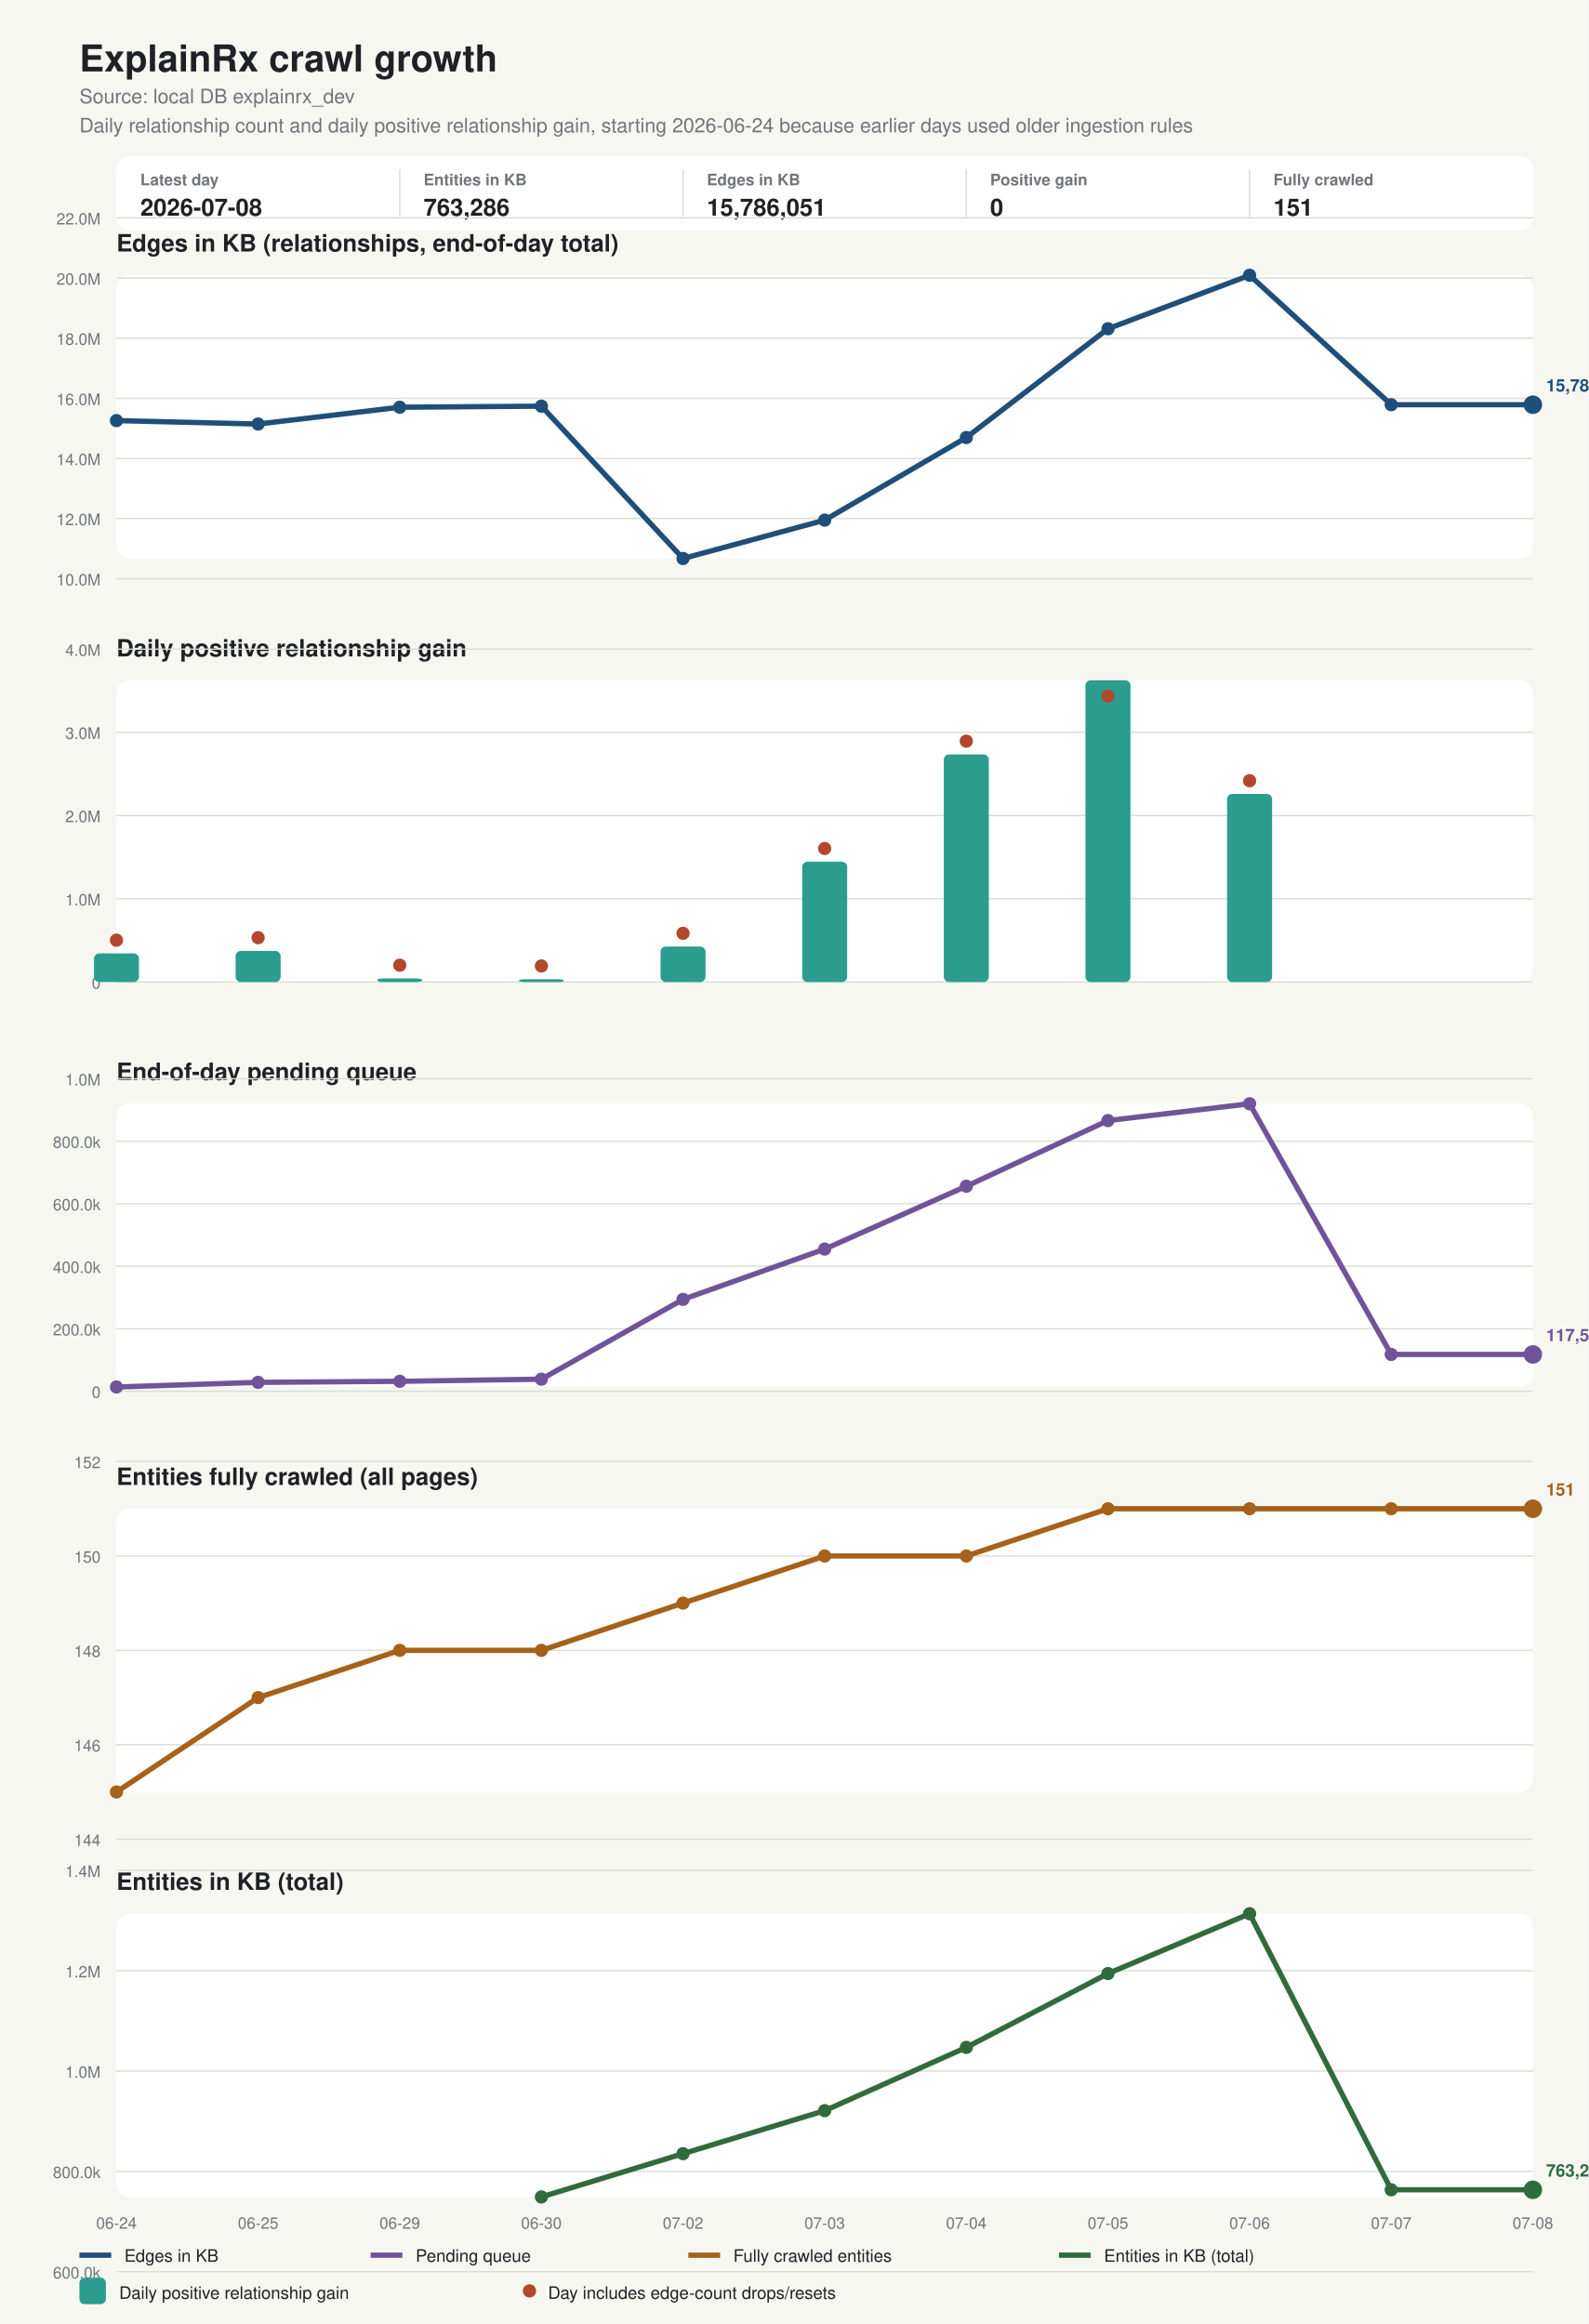
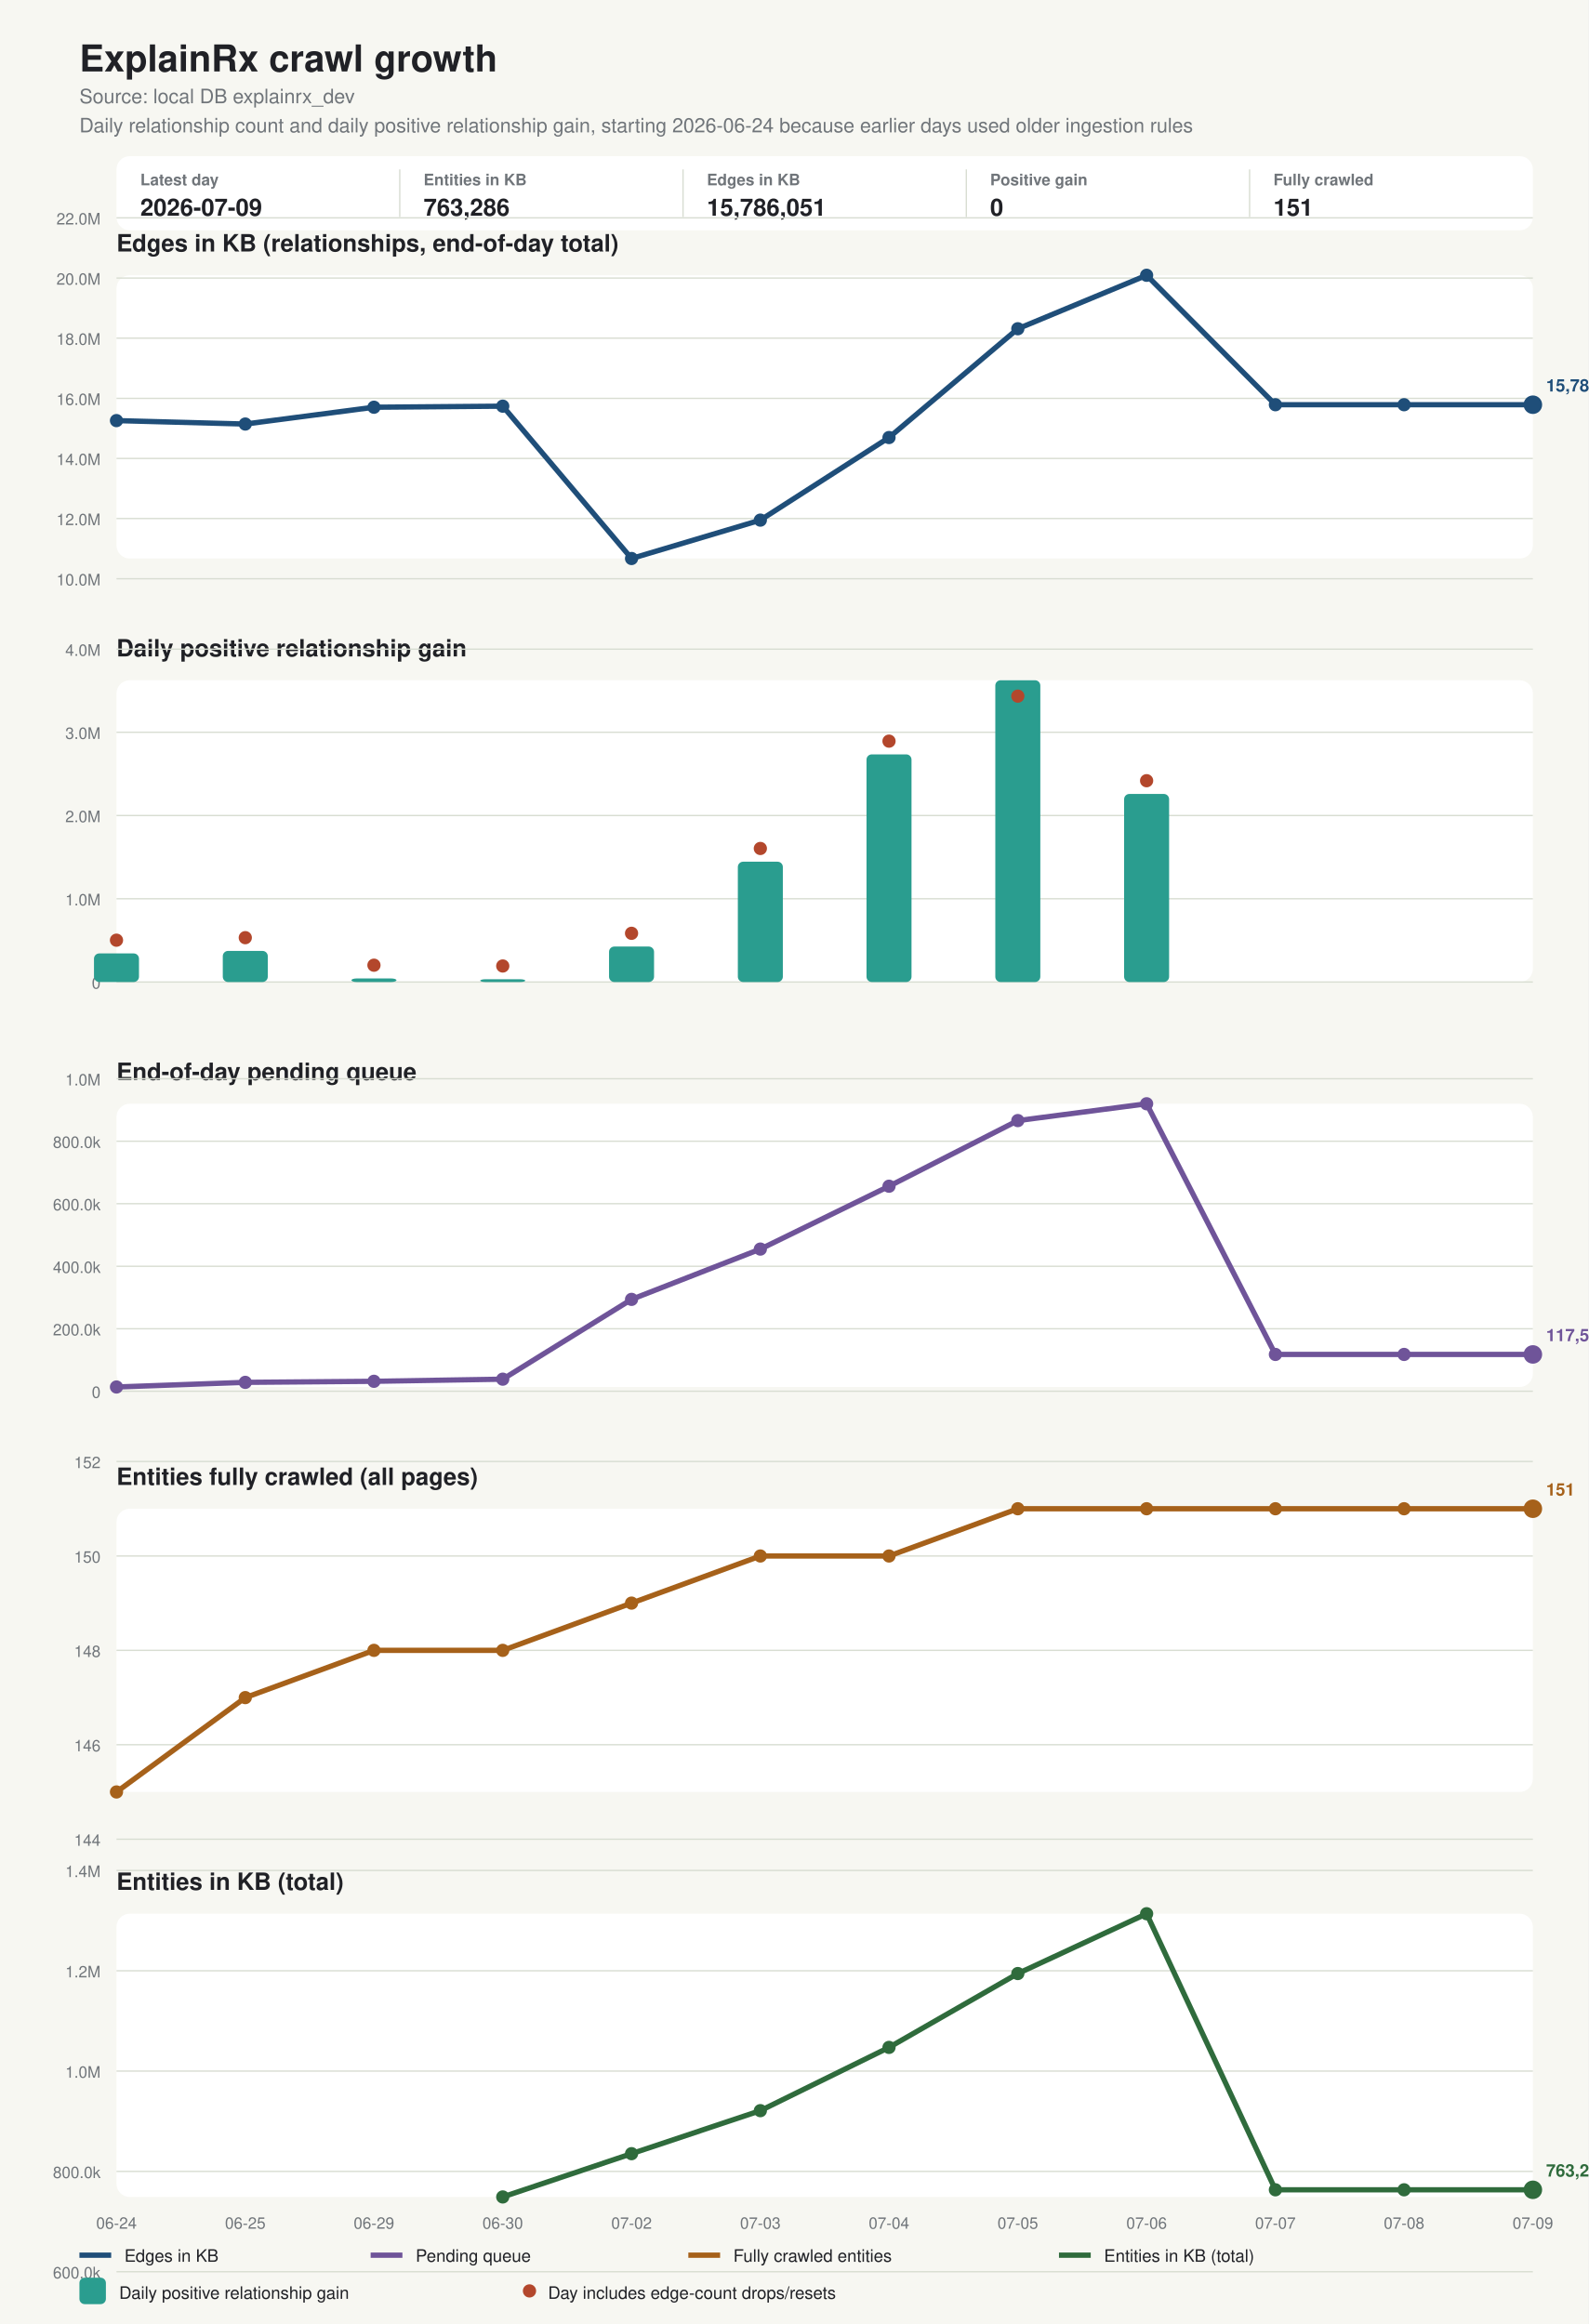
<svg xmlns="http://www.w3.org/2000/svg" width="1200" height="1756" viewBox="0 0 1200 1756">
  <rect width="100%" height="100%" fill="#f7f7f2" />
  <text x="60" y="54" font-family="Helvetica, Arial, sans-serif" font-size="28" font-weight="700" fill="#202126">ExplainRx crawl growth</text>
  <text x="60" y="78" font-family="Helvetica, Arial, sans-serif" font-size="15" fill="#70757a">Source: local DB explainrx_dev</text>
  <text x="60" y="100" font-family="Helvetica, Arial, sans-serif" font-size="15" fill="#70757a">Daily relationship count and daily positive relationship gain, starting 2026-06-24 because earlier days used older ingestion rules</text>
  <rect x="88" y="118" width="1070" height="56" fill="#ffffff" rx="10" />
  <rect x="88" y="208" width="1070" height="214" fill="#ffffff" rx="10" />
  <rect x="88" y="514" width="1070" height="228" fill="#ffffff" rx="10" />
  <rect x="88" y="834" width="1070" height="214" fill="#ffffff" rx="10" />
  <rect x="88" y="1140" width="1070" height="214" fill="#ffffff" rx="10" />
  <rect x="88" y="1446" width="1070" height="214" fill="#ffffff" rx="10" />
  <text x="88" y="190" font-family="Helvetica, Arial, sans-serif" font-size="18" font-weight="700" fill="#202126">Edges in KB (relationships, end-of-day total)</text>
  <text x="88" y="496" font-family="Helvetica, Arial, sans-serif" font-size="18" font-weight="700" fill="#202126">Daily positive relationship gain</text>
  <text x="88" y="816" font-family="Helvetica, Arial, sans-serif" font-size="18" font-weight="700" fill="#202126">End-of-day pending queue</text>
  <text x="88" y="1122" font-family="Helvetica, Arial, sans-serif" font-size="18" font-weight="700" fill="#202126">Entities fully crawled (all pages)</text>
  <text x="88" y="1428" font-family="Helvetica, Arial, sans-serif" font-size="18" font-weight="700" fill="#202126">Entities in KB (total)</text>
  <text x="106.0" y="140" font-family="Helvetica, Arial, sans-serif" font-size="12" font-weight="700" fill="#70757a">Latest day</text>
-   <text x="106.0" y="163" font-family="Helvetica, Arial, sans-serif" font-size="18" font-weight="700" fill="#202126">2026-07-08</text>
+   <text x="106.0" y="163" font-family="Helvetica, Arial, sans-serif" font-size="18" font-weight="700" fill="#202126">2026-07-09</text>
  <line x1="302.0" y1="128" x2="302.0" y2="164" stroke="#d8ddd2" stroke-width="1" />
  <text x="320.0" y="140" font-family="Helvetica, Arial, sans-serif" font-size="12" font-weight="700" fill="#70757a">Entities in KB</text>
  <text x="320.0" y="163" font-family="Helvetica, Arial, sans-serif" font-size="18" font-weight="700" fill="#202126">763,286</text>
  <line x1="516.0" y1="128" x2="516.0" y2="164" stroke="#d8ddd2" stroke-width="1" />
  <text x="534.0" y="140" font-family="Helvetica, Arial, sans-serif" font-size="12" font-weight="700" fill="#70757a">Edges in KB</text>
  <text x="534.0" y="163" font-family="Helvetica, Arial, sans-serif" font-size="18" font-weight="700" fill="#202126">15,786,051</text>
  <line x1="730.0" y1="128" x2="730.0" y2="164" stroke="#d8ddd2" stroke-width="1" />
  <text x="748.0" y="140" font-family="Helvetica, Arial, sans-serif" font-size="12" font-weight="700" fill="#70757a">Positive gain</text>
  <text x="748.0" y="163" font-family="Helvetica, Arial, sans-serif" font-size="18" font-weight="700" fill="#202126">0</text>
  <line x1="944.0" y1="128" x2="944.0" y2="164" stroke="#d8ddd2" stroke-width="1" />
  <text x="962.0" y="140" font-family="Helvetica, Arial, sans-serif" font-size="12" font-weight="700" fill="#70757a">Fully crawled</text>
  <text x="962.0" y="163" font-family="Helvetica, Arial, sans-serif" font-size="18" font-weight="700" fill="#202126">151</text>
  <line x1="88" y1="437.3" x2="1158" y2="437.3" stroke="#d8ddd2" stroke-width="1" />
  <text x="76" y="442.3" text-anchor="end" font-family="Helvetica, Arial, sans-serif" font-size="12" fill="#70757a">10.0M</text>
  <line x1="88" y1="391.8" x2="1158" y2="391.8" stroke="#d8ddd2" stroke-width="1" />
  <text x="76" y="396.8" text-anchor="end" font-family="Helvetica, Arial, sans-serif" font-size="12" fill="#70757a">12.0M</text>
  <line x1="88" y1="346.4" x2="1158" y2="346.4" stroke="#d8ddd2" stroke-width="1" />
  <text x="76" y="351.4" text-anchor="end" font-family="Helvetica, Arial, sans-serif" font-size="12" fill="#70757a">14.0M</text>
  <line x1="88" y1="301.0" x2="1158" y2="301.0" stroke="#d8ddd2" stroke-width="1" />
  <text x="76" y="306.0" text-anchor="end" font-family="Helvetica, Arial, sans-serif" font-size="12" fill="#70757a">16.0M</text>
  <line x1="88" y1="255.5" x2="1158" y2="255.5" stroke="#d8ddd2" stroke-width="1" />
  <text x="76" y="260.5" text-anchor="end" font-family="Helvetica, Arial, sans-serif" font-size="12" fill="#70757a">18.0M</text>
  <line x1="88" y1="210.1" x2="1158" y2="210.1" stroke="#d8ddd2" stroke-width="1" />
  <text x="76" y="215.1" text-anchor="end" font-family="Helvetica, Arial, sans-serif" font-size="12" fill="#70757a">20.0M</text>
  <line x1="88" y1="164.6" x2="1158" y2="164.6" stroke="#d8ddd2" stroke-width="1" />
  <text x="76" y="169.6" text-anchor="end" font-family="Helvetica, Arial, sans-serif" font-size="12" fill="#70757a">22.0M</text>
  <line x1="88" y1="742.0" x2="1158" y2="742.0" stroke="#d8ddd2" stroke-width="1" />
  <text x="76" y="747.0" text-anchor="end" font-family="Helvetica, Arial, sans-serif" font-size="12" fill="#70757a">0</text>
  <line x1="88" y1="679.1" x2="1158" y2="679.1" stroke="#d8ddd2" stroke-width="1" />
  <text x="76" y="684.1" text-anchor="end" font-family="Helvetica, Arial, sans-serif" font-size="12" fill="#70757a">1.0M</text>
  <line x1="88" y1="616.2" x2="1158" y2="616.2" stroke="#d8ddd2" stroke-width="1" />
  <text x="76" y="621.2" text-anchor="end" font-family="Helvetica, Arial, sans-serif" font-size="12" fill="#70757a">2.0M</text>
  <line x1="88" y1="553.3" x2="1158" y2="553.3" stroke="#d8ddd2" stroke-width="1" />
  <text x="76" y="558.3" text-anchor="end" font-family="Helvetica, Arial, sans-serif" font-size="12" fill="#70757a">3.0M</text>
  <line x1="88" y1="490.5" x2="1158" y2="490.5" stroke="#d8ddd2" stroke-width="1" />
  <text x="76" y="495.5" text-anchor="end" font-family="Helvetica, Arial, sans-serif" font-size="12" fill="#70757a">4.0M</text>
  <line x1="88" y1="1051.2" x2="1158" y2="1051.2" stroke="#d8ddd2" stroke-width="1" />
  <text x="76" y="1056.2" text-anchor="end" font-family="Helvetica, Arial, sans-serif" font-size="12" fill="#70757a">0</text>
  <line x1="88" y1="1004.0" x2="1158" y2="1004.0" stroke="#d8ddd2" stroke-width="1" />
  <text x="76" y="1009.0" text-anchor="end" font-family="Helvetica, Arial, sans-serif" font-size="12" fill="#70757a">200.0k</text>
  <line x1="88" y1="956.8" x2="1158" y2="956.8" stroke="#d8ddd2" stroke-width="1" />
  <text x="76" y="961.8" text-anchor="end" font-family="Helvetica, Arial, sans-serif" font-size="12" fill="#70757a">400.0k</text>
  <line x1="88" y1="909.5" x2="1158" y2="909.5" stroke="#d8ddd2" stroke-width="1" />
  <text x="76" y="914.5" text-anchor="end" font-family="Helvetica, Arial, sans-serif" font-size="12" fill="#70757a">600.0k</text>
  <line x1="88" y1="862.3" x2="1158" y2="862.3" stroke="#d8ddd2" stroke-width="1" />
  <text x="76" y="867.3" text-anchor="end" font-family="Helvetica, Arial, sans-serif" font-size="12" fill="#70757a">800.0k</text>
  <line x1="88" y1="815.1" x2="1158" y2="815.1" stroke="#d8ddd2" stroke-width="1" />
  <text x="76" y="820.1" text-anchor="end" font-family="Helvetica, Arial, sans-serif" font-size="12" fill="#70757a">1.0M</text>
  <line x1="88" y1="1389.7" x2="1158" y2="1389.7" stroke="#d8ddd2" stroke-width="1" />
  <text x="76" y="1394.7" text-anchor="end" font-family="Helvetica, Arial, sans-serif" font-size="12" fill="#70757a">144</text>
  <line x1="88" y1="1318.3" x2="1158" y2="1318.3" stroke="#d8ddd2" stroke-width="1" />
  <text x="76" y="1323.3" text-anchor="end" font-family="Helvetica, Arial, sans-serif" font-size="12" fill="#70757a">146</text>
  <line x1="88" y1="1247.0" x2="1158" y2="1247.0" stroke="#d8ddd2" stroke-width="1" />
  <text x="76" y="1252.0" text-anchor="end" font-family="Helvetica, Arial, sans-serif" font-size="12" fill="#70757a">148</text>
  <line x1="88" y1="1175.7" x2="1158" y2="1175.7" stroke="#d8ddd2" stroke-width="1" />
  <text x="76" y="1180.7" text-anchor="end" font-family="Helvetica, Arial, sans-serif" font-size="12" fill="#70757a">150</text>
  <line x1="88" y1="1104.3" x2="1158" y2="1104.3" stroke="#d8ddd2" stroke-width="1" />
  <text x="76" y="1109.3" text-anchor="end" font-family="Helvetica, Arial, sans-serif" font-size="12" fill="#70757a">152</text>
  <line x1="88" y1="1716.5" x2="1158" y2="1716.5" stroke="#d8ddd2" stroke-width="1" />
  <text x="76" y="1721.5" text-anchor="end" font-family="Helvetica, Arial, sans-serif" font-size="12" fill="#70757a">600.0k</text>
  <line x1="88" y1="1640.7" x2="1158" y2="1640.7" stroke="#d8ddd2" stroke-width="1" />
  <text x="76" y="1645.7" text-anchor="end" font-family="Helvetica, Arial, sans-serif" font-size="12" fill="#70757a">800.0k</text>
  <line x1="88" y1="1564.9" x2="1158" y2="1564.9" stroke="#d8ddd2" stroke-width="1" />
  <text x="76" y="1569.9" text-anchor="end" font-family="Helvetica, Arial, sans-serif" font-size="12" fill="#70757a">1.0M</text>
  <line x1="88" y1="1489.1" x2="1158" y2="1489.1" stroke="#d8ddd2" stroke-width="1" />
  <text x="76" y="1494.1" text-anchor="end" font-family="Helvetica, Arial, sans-serif" font-size="12" fill="#70757a">1.2M</text>
  <line x1="88" y1="1413.3" x2="1158" y2="1413.3" stroke="#d8ddd2" stroke-width="1" />
  <text x="76" y="1418.3" text-anchor="end" font-family="Helvetica, Arial, sans-serif" font-size="12" fill="#70757a">1.4M</text>
-   <path d="M 88.0 317.8 L 195.0 320.4 L 302.0 307.7 L 409.0 306.9 L 516.0 422.0 L 623.0 393.0 L 730.0 330.6 L 837.0 248.4 L 944.0 208.0 L 1051.0 305.8 L 1158.0 305.8" fill="none" stroke="#1f4e79" stroke-width="4" stroke-linecap="round" stroke-linejoin="round" />
+   <path d="M 88.0 317.8 L 185.3 320.4 L 282.5 307.7 L 379.8 306.9 L 477.1 422.0 L 574.4 393.0 L 671.6 330.6 L 768.9 248.4 L 866.2 208.0 L 963.5 305.8 L 1060.7 305.8 L 1158.0 305.8" fill="none" stroke="#1f4e79" stroke-width="4" stroke-linecap="round" stroke-linejoin="round" />
  <circle cx="88.0" cy="317.8" r="5" fill="#1f4e79" />
-   <circle cx="195.0" cy="320.4" r="5" fill="#1f4e79" />
-   <circle cx="302.0" cy="307.7" r="5" fill="#1f4e79" />
-   <circle cx="409.0" cy="306.9" r="5" fill="#1f4e79" />
-   <circle cx="516.0" cy="422.0" r="5" fill="#1f4e79" />
-   <circle cx="623.0" cy="393.0" r="5" fill="#1f4e79" />
-   <circle cx="730.0" cy="330.6" r="5" fill="#1f4e79" />
-   <circle cx="837.0" cy="248.4" r="5" fill="#1f4e79" />
-   <circle cx="944.0" cy="208.0" r="5" fill="#1f4e79" />
-   <circle cx="1051.0" cy="305.8" r="5" fill="#1f4e79" />
+   <circle cx="185.3" cy="320.4" r="5" fill="#1f4e79" />
+   <circle cx="282.5" cy="307.7" r="5" fill="#1f4e79" />
+   <circle cx="379.8" cy="306.9" r="5" fill="#1f4e79" />
+   <circle cx="477.1" cy="422.0" r="5" fill="#1f4e79" />
+   <circle cx="574.4" cy="393.0" r="5" fill="#1f4e79" />
+   <circle cx="671.6" cy="330.6" r="5" fill="#1f4e79" />
+   <circle cx="768.9" cy="248.4" r="5" fill="#1f4e79" />
+   <circle cx="866.2" cy="208.0" r="5" fill="#1f4e79" />
+   <circle cx="963.5" cy="305.8" r="5" fill="#1f4e79" />
+   <circle cx="1060.7" cy="305.8" r="5" fill="#1f4e79" />
  <circle cx="1158.0" cy="305.8" r="7" fill="#1f4e79" />
  <text x="1168.0" y="295.8" font-family="Helvetica, Arial, sans-serif" font-size="13" font-weight="700" fill="#1f4e79">15,786,051</text>
  <rect x="71.0" y="720.4" width="34" height="21.6" rx="4" fill="#2a9d8f" />
  <circle cx="88.0" cy="710.4" r="5" fill="#b3472c" />
-   <rect x="178.0" y="718.5" width="34" height="23.5" rx="4" fill="#2a9d8f" />
-   <circle cx="195.0" cy="708.5" r="5" fill="#b3472c" />
-   <rect x="285.0" y="739.3" width="34" height="2.7" rx="4" fill="#2a9d8f" />
-   <circle cx="302.0" cy="729.3" r="5" fill="#b3472c" />
-   <rect x="392.0" y="739.9" width="34" height="2.1" rx="4" fill="#2a9d8f" />
-   <circle cx="409.0" cy="729.9" r="5" fill="#b3472c" />
-   <rect x="499.0" y="715.2" width="34" height="26.8" rx="4" fill="#2a9d8f" />
-   <circle cx="516.0" cy="705.2" r="5" fill="#b3472c" />
-   <rect x="606.0" y="651.1" width="34" height="90.9" rx="4" fill="#2a9d8f" />
-   <circle cx="623.0" cy="641.1" r="5" fill="#b3472c" />
-   <rect x="713.0" y="570.0" width="34" height="172.0" rx="4" fill="#2a9d8f" />
-   <circle cx="730.0" cy="560.0" r="5" fill="#b3472c" />
-   <rect x="820.0" y="514.0" width="34" height="228.0" rx="4" fill="#2a9d8f" />
-   <circle cx="837.0" cy="526.0" r="5" fill="#b3472c" />
-   <rect x="927.0" y="599.9" width="34" height="142.1" rx="4" fill="#2a9d8f" />
-   <circle cx="944.0" cy="589.9" r="5" fill="#b3472c" />
-   <rect x="1034.0" y="742.0" width="34" height="0.0" rx="4" fill="#2a9d8f" />
+   <rect x="168.3" y="718.5" width="34" height="23.5" rx="4" fill="#2a9d8f" />
+   <circle cx="185.3" cy="708.5" r="5" fill="#b3472c" />
+   <rect x="265.5" y="739.3" width="34" height="2.7" rx="4" fill="#2a9d8f" />
+   <circle cx="282.5" cy="729.3" r="5" fill="#b3472c" />
+   <rect x="362.8" y="739.9" width="34" height="2.1" rx="4" fill="#2a9d8f" />
+   <circle cx="379.8" cy="729.9" r="5" fill="#b3472c" />
+   <rect x="460.1" y="715.2" width="34" height="26.8" rx="4" fill="#2a9d8f" />
+   <circle cx="477.1" cy="705.2" r="5" fill="#b3472c" />
+   <rect x="557.4" y="651.1" width="34" height="90.9" rx="4" fill="#2a9d8f" />
+   <circle cx="574.4" cy="641.1" r="5" fill="#b3472c" />
+   <rect x="654.6" y="570.0" width="34" height="172.0" rx="4" fill="#2a9d8f" />
+   <circle cx="671.6" cy="560.0" r="5" fill="#b3472c" />
+   <rect x="751.9" y="514.0" width="34" height="228.0" rx="4" fill="#2a9d8f" />
+   <circle cx="768.9" cy="526.0" r="5" fill="#b3472c" />
+   <rect x="849.2" y="599.9" width="34" height="142.1" rx="4" fill="#2a9d8f" />
+   <circle cx="866.2" cy="589.9" r="5" fill="#b3472c" />
+   <rect x="946.5" y="742.0" width="34" height="0.0" rx="4" fill="#2a9d8f" />
+   <rect x="1043.7" y="742.0" width="34" height="0.0" rx="4" fill="#2a9d8f" />
  <rect x="1141.0" y="742.0" width="34" height="0.0" rx="4" fill="#2a9d8f" />
-   <path d="M 88.0 1048.0 L 195.0 1044.5 L 302.0 1043.7 L 409.0 1042.1 L 516.0 981.8 L 623.0 943.8 L 730.0 896.3 L 837.0 846.7 L 944.0 834.0 L 1051.0 1023.4 L 1158.0 1023.4" fill="none" stroke="#6f5499" stroke-width="4" stroke-linecap="round" stroke-linejoin="round" />
+   <path d="M 88.0 1048.0 L 185.3 1044.5 L 282.5 1043.7 L 379.8 1042.1 L 477.1 981.8 L 574.4 943.8 L 671.6 896.3 L 768.9 846.7 L 866.2 834.0 L 963.5 1023.4 L 1060.7 1023.4 L 1158.0 1023.4" fill="none" stroke="#6f5499" stroke-width="4" stroke-linecap="round" stroke-linejoin="round" />
  <circle cx="88.0" cy="1048.0" r="5" fill="#6f5499" />
-   <circle cx="195.0" cy="1044.5" r="5" fill="#6f5499" />
-   <circle cx="302.0" cy="1043.7" r="5" fill="#6f5499" />
-   <circle cx="409.0" cy="1042.1" r="5" fill="#6f5499" />
-   <circle cx="516.0" cy="981.8" r="5" fill="#6f5499" />
-   <circle cx="623.0" cy="943.8" r="5" fill="#6f5499" />
-   <circle cx="730.0" cy="896.3" r="5" fill="#6f5499" />
-   <circle cx="837.0" cy="846.7" r="5" fill="#6f5499" />
-   <circle cx="944.0" cy="834.0" r="5" fill="#6f5499" />
-   <circle cx="1051.0" cy="1023.4" r="5" fill="#6f5499" />
+   <circle cx="185.3" cy="1044.5" r="5" fill="#6f5499" />
+   <circle cx="282.5" cy="1043.7" r="5" fill="#6f5499" />
+   <circle cx="379.8" cy="1042.1" r="5" fill="#6f5499" />
+   <circle cx="477.1" cy="981.8" r="5" fill="#6f5499" />
+   <circle cx="574.4" cy="943.8" r="5" fill="#6f5499" />
+   <circle cx="671.6" cy="896.3" r="5" fill="#6f5499" />
+   <circle cx="768.9" cy="846.7" r="5" fill="#6f5499" />
+   <circle cx="866.2" cy="834.0" r="5" fill="#6f5499" />
+   <circle cx="963.5" cy="1023.4" r="5" fill="#6f5499" />
+   <circle cx="1060.7" cy="1023.4" r="5" fill="#6f5499" />
  <circle cx="1158.0" cy="1023.4" r="7" fill="#6f5499" />
  <text x="1168.0" y="1013.4" font-family="Helvetica, Arial, sans-serif" font-size="13" font-weight="700" fill="#6f5499">117,532</text>
-   <path d="M 88.0 1354.0 L 195.0 1282.7 L 302.0 1247.0 L 409.0 1247.0 L 516.0 1211.3 L 623.0 1175.7 L 730.0 1175.7 L 837.0 1140.0 L 944.0 1140.0 L 1051.0 1140.0 L 1158.0 1140.0" fill="none" stroke="#a6611a" stroke-width="4" stroke-linecap="round" stroke-linejoin="round" />
+   <path d="M 88.0 1354.0 L 185.3 1282.7 L 282.5 1247.0 L 379.8 1247.0 L 477.1 1211.3 L 574.4 1175.7 L 671.6 1175.7 L 768.9 1140.0 L 866.2 1140.0 L 963.5 1140.0 L 1060.7 1140.0 L 1158.0 1140.0" fill="none" stroke="#a6611a" stroke-width="4" stroke-linecap="round" stroke-linejoin="round" />
  <circle cx="88.0" cy="1354.0" r="5" fill="#a6611a" />
-   <circle cx="195.0" cy="1282.7" r="5" fill="#a6611a" />
-   <circle cx="302.0" cy="1247.0" r="5" fill="#a6611a" />
-   <circle cx="409.0" cy="1247.0" r="5" fill="#a6611a" />
-   <circle cx="516.0" cy="1211.3" r="5" fill="#a6611a" />
-   <circle cx="623.0" cy="1175.7" r="5" fill="#a6611a" />
-   <circle cx="730.0" cy="1175.7" r="5" fill="#a6611a" />
-   <circle cx="837.0" cy="1140.0" r="5" fill="#a6611a" />
-   <circle cx="944.0" cy="1140.0" r="5" fill="#a6611a" />
-   <circle cx="1051.0" cy="1140.0" r="5" fill="#a6611a" />
+   <circle cx="185.3" cy="1282.7" r="5" fill="#a6611a" />
+   <circle cx="282.5" cy="1247.0" r="5" fill="#a6611a" />
+   <circle cx="379.8" cy="1247.0" r="5" fill="#a6611a" />
+   <circle cx="477.1" cy="1211.3" r="5" fill="#a6611a" />
+   <circle cx="574.4" cy="1175.7" r="5" fill="#a6611a" />
+   <circle cx="671.6" cy="1175.7" r="5" fill="#a6611a" />
+   <circle cx="768.9" cy="1140.0" r="5" fill="#a6611a" />
+   <circle cx="866.2" cy="1140.0" r="5" fill="#a6611a" />
+   <circle cx="963.5" cy="1140.0" r="5" fill="#a6611a" />
+   <circle cx="1060.7" cy="1140.0" r="5" fill="#a6611a" />
  <circle cx="1158.0" cy="1140.0" r="7" fill="#a6611a" />
  <text x="1168.0" y="1130.0" font-family="Helvetica, Arial, sans-serif" font-size="13" font-weight="700" fill="#a6611a">151</text>
-   <path d="M 409.0 1660.0 L 516.0 1627.3 L 623.0 1594.8 L 730.0 1547.0 L 837.0 1491.2 L 944.0 1446.0 L 1051.0 1654.6 L 1158.0 1654.6" fill="none" stroke="#2f6b3c" stroke-width="4" stroke-linecap="round" stroke-linejoin="round" />
-   <circle cx="409.0" cy="1660.0" r="5" fill="#2f6b3c" />
-   <circle cx="516.0" cy="1627.3" r="5" fill="#2f6b3c" />
-   <circle cx="623.0" cy="1594.8" r="5" fill="#2f6b3c" />
-   <circle cx="730.0" cy="1547.0" r="5" fill="#2f6b3c" />
-   <circle cx="837.0" cy="1491.2" r="5" fill="#2f6b3c" />
-   <circle cx="944.0" cy="1446.0" r="5" fill="#2f6b3c" />
-   <circle cx="1051.0" cy="1654.6" r="5" fill="#2f6b3c" />
+   <path d="M 379.8 1660.0 L 477.1 1627.3 L 574.4 1594.8 L 671.6 1547.0 L 768.9 1491.2 L 866.2 1446.0 L 963.5 1654.6 L 1060.7 1654.6 L 1158.0 1654.6" fill="none" stroke="#2f6b3c" stroke-width="4" stroke-linecap="round" stroke-linejoin="round" />
+   <circle cx="379.8" cy="1660.0" r="5" fill="#2f6b3c" />
+   <circle cx="477.1" cy="1627.3" r="5" fill="#2f6b3c" />
+   <circle cx="574.4" cy="1594.8" r="5" fill="#2f6b3c" />
+   <circle cx="671.6" cy="1547.0" r="5" fill="#2f6b3c" />
+   <circle cx="768.9" cy="1491.2" r="5" fill="#2f6b3c" />
+   <circle cx="866.2" cy="1446.0" r="5" fill="#2f6b3c" />
+   <circle cx="963.5" cy="1654.6" r="5" fill="#2f6b3c" />
+   <circle cx="1060.7" cy="1654.6" r="5" fill="#2f6b3c" />
  <circle cx="1158.0" cy="1654.6" r="7" fill="#2f6b3c" />
  <text x="1168.0" y="1644.6" font-family="Helvetica, Arial, sans-serif" font-size="13" font-weight="700" fill="#2f6b3c">763,286</text>
  <text x="88.0" y="1684" text-anchor="middle" font-family="Helvetica, Arial, sans-serif" font-size="12" fill="#70757a">06-24</text>
-   <text x="195.0" y="1684" text-anchor="middle" font-family="Helvetica, Arial, sans-serif" font-size="12" fill="#70757a">06-25</text>
-   <text x="302.0" y="1684" text-anchor="middle" font-family="Helvetica, Arial, sans-serif" font-size="12" fill="#70757a">06-29</text>
-   <text x="409.0" y="1684" text-anchor="middle" font-family="Helvetica, Arial, sans-serif" font-size="12" fill="#70757a">06-30</text>
-   <text x="516.0" y="1684" text-anchor="middle" font-family="Helvetica, Arial, sans-serif" font-size="12" fill="#70757a">07-02</text>
-   <text x="623.0" y="1684" text-anchor="middle" font-family="Helvetica, Arial, sans-serif" font-size="12" fill="#70757a">07-03</text>
-   <text x="730.0" y="1684" text-anchor="middle" font-family="Helvetica, Arial, sans-serif" font-size="12" fill="#70757a">07-04</text>
-   <text x="837.0" y="1684" text-anchor="middle" font-family="Helvetica, Arial, sans-serif" font-size="12" fill="#70757a">07-05</text>
-   <text x="944.0" y="1684" text-anchor="middle" font-family="Helvetica, Arial, sans-serif" font-size="12" fill="#70757a">07-06</text>
-   <text x="1051.0" y="1684" text-anchor="middle" font-family="Helvetica, Arial, sans-serif" font-size="12" fill="#70757a">07-07</text>
-   <text x="1158.0" y="1684" text-anchor="middle" font-family="Helvetica, Arial, sans-serif" font-size="12" fill="#70757a">07-08</text>
+   <text x="185.3" y="1684" text-anchor="middle" font-family="Helvetica, Arial, sans-serif" font-size="12" fill="#70757a">06-25</text>
+   <text x="282.5" y="1684" text-anchor="middle" font-family="Helvetica, Arial, sans-serif" font-size="12" fill="#70757a">06-29</text>
+   <text x="379.8" y="1684" text-anchor="middle" font-family="Helvetica, Arial, sans-serif" font-size="12" fill="#70757a">06-30</text>
+   <text x="477.1" y="1684" text-anchor="middle" font-family="Helvetica, Arial, sans-serif" font-size="12" fill="#70757a">07-02</text>
+   <text x="574.4" y="1684" text-anchor="middle" font-family="Helvetica, Arial, sans-serif" font-size="12" fill="#70757a">07-03</text>
+   <text x="671.6" y="1684" text-anchor="middle" font-family="Helvetica, Arial, sans-serif" font-size="12" fill="#70757a">07-04</text>
+   <text x="768.9" y="1684" text-anchor="middle" font-family="Helvetica, Arial, sans-serif" font-size="12" fill="#70757a">07-05</text>
+   <text x="866.2" y="1684" text-anchor="middle" font-family="Helvetica, Arial, sans-serif" font-size="12" fill="#70757a">07-06</text>
+   <text x="963.5" y="1684" text-anchor="middle" font-family="Helvetica, Arial, sans-serif" font-size="12" fill="#70757a">07-07</text>
+   <text x="1060.7" y="1684" text-anchor="middle" font-family="Helvetica, Arial, sans-serif" font-size="12" fill="#70757a">07-08</text>
+   <text x="1158.0" y="1684" text-anchor="middle" font-family="Helvetica, Arial, sans-serif" font-size="12" fill="#70757a">07-09</text>
  <line x1="60" y1="1704" x2="84" y2="1704" stroke="#1f4e79" stroke-width="4" />
  <text x="94" y="1709" font-family="Helvetica, Arial, sans-serif" font-size="13" fill="#202126">Edges in KB</text>
  <line x1="280" y1="1704" x2="304" y2="1704" stroke="#6f5499" stroke-width="4" />
  <text x="314" y="1709" font-family="Helvetica, Arial, sans-serif" font-size="13" fill="#202126">Pending queue</text>
  <line x1="520" y1="1704" x2="544" y2="1704" stroke="#a6611a" stroke-width="4" />
  <text x="554" y="1709" font-family="Helvetica, Arial, sans-serif" font-size="13" fill="#202126">Fully crawled entities</text>
  <line x1="800" y1="1704" x2="824" y2="1704" stroke="#2f6b3c" stroke-width="4" />
  <text x="834" y="1709" font-family="Helvetica, Arial, sans-serif" font-size="13" fill="#202126">Entities in KB (total)</text>
  <rect x="60" y="1721" width="20" height="20" rx="4" fill="#2a9d8f" />
  <text x="90" y="1737" font-family="Helvetica, Arial, sans-serif" font-size="13" fill="#202126">Daily positive relationship gain</text>
  <circle cx="400" cy="1731" r="5" fill="#b3472c" />
  <text x="414" y="1737" font-family="Helvetica, Arial, sans-serif" font-size="13" fill="#202126">Day includes edge-count drops/resets</text>
</svg>
